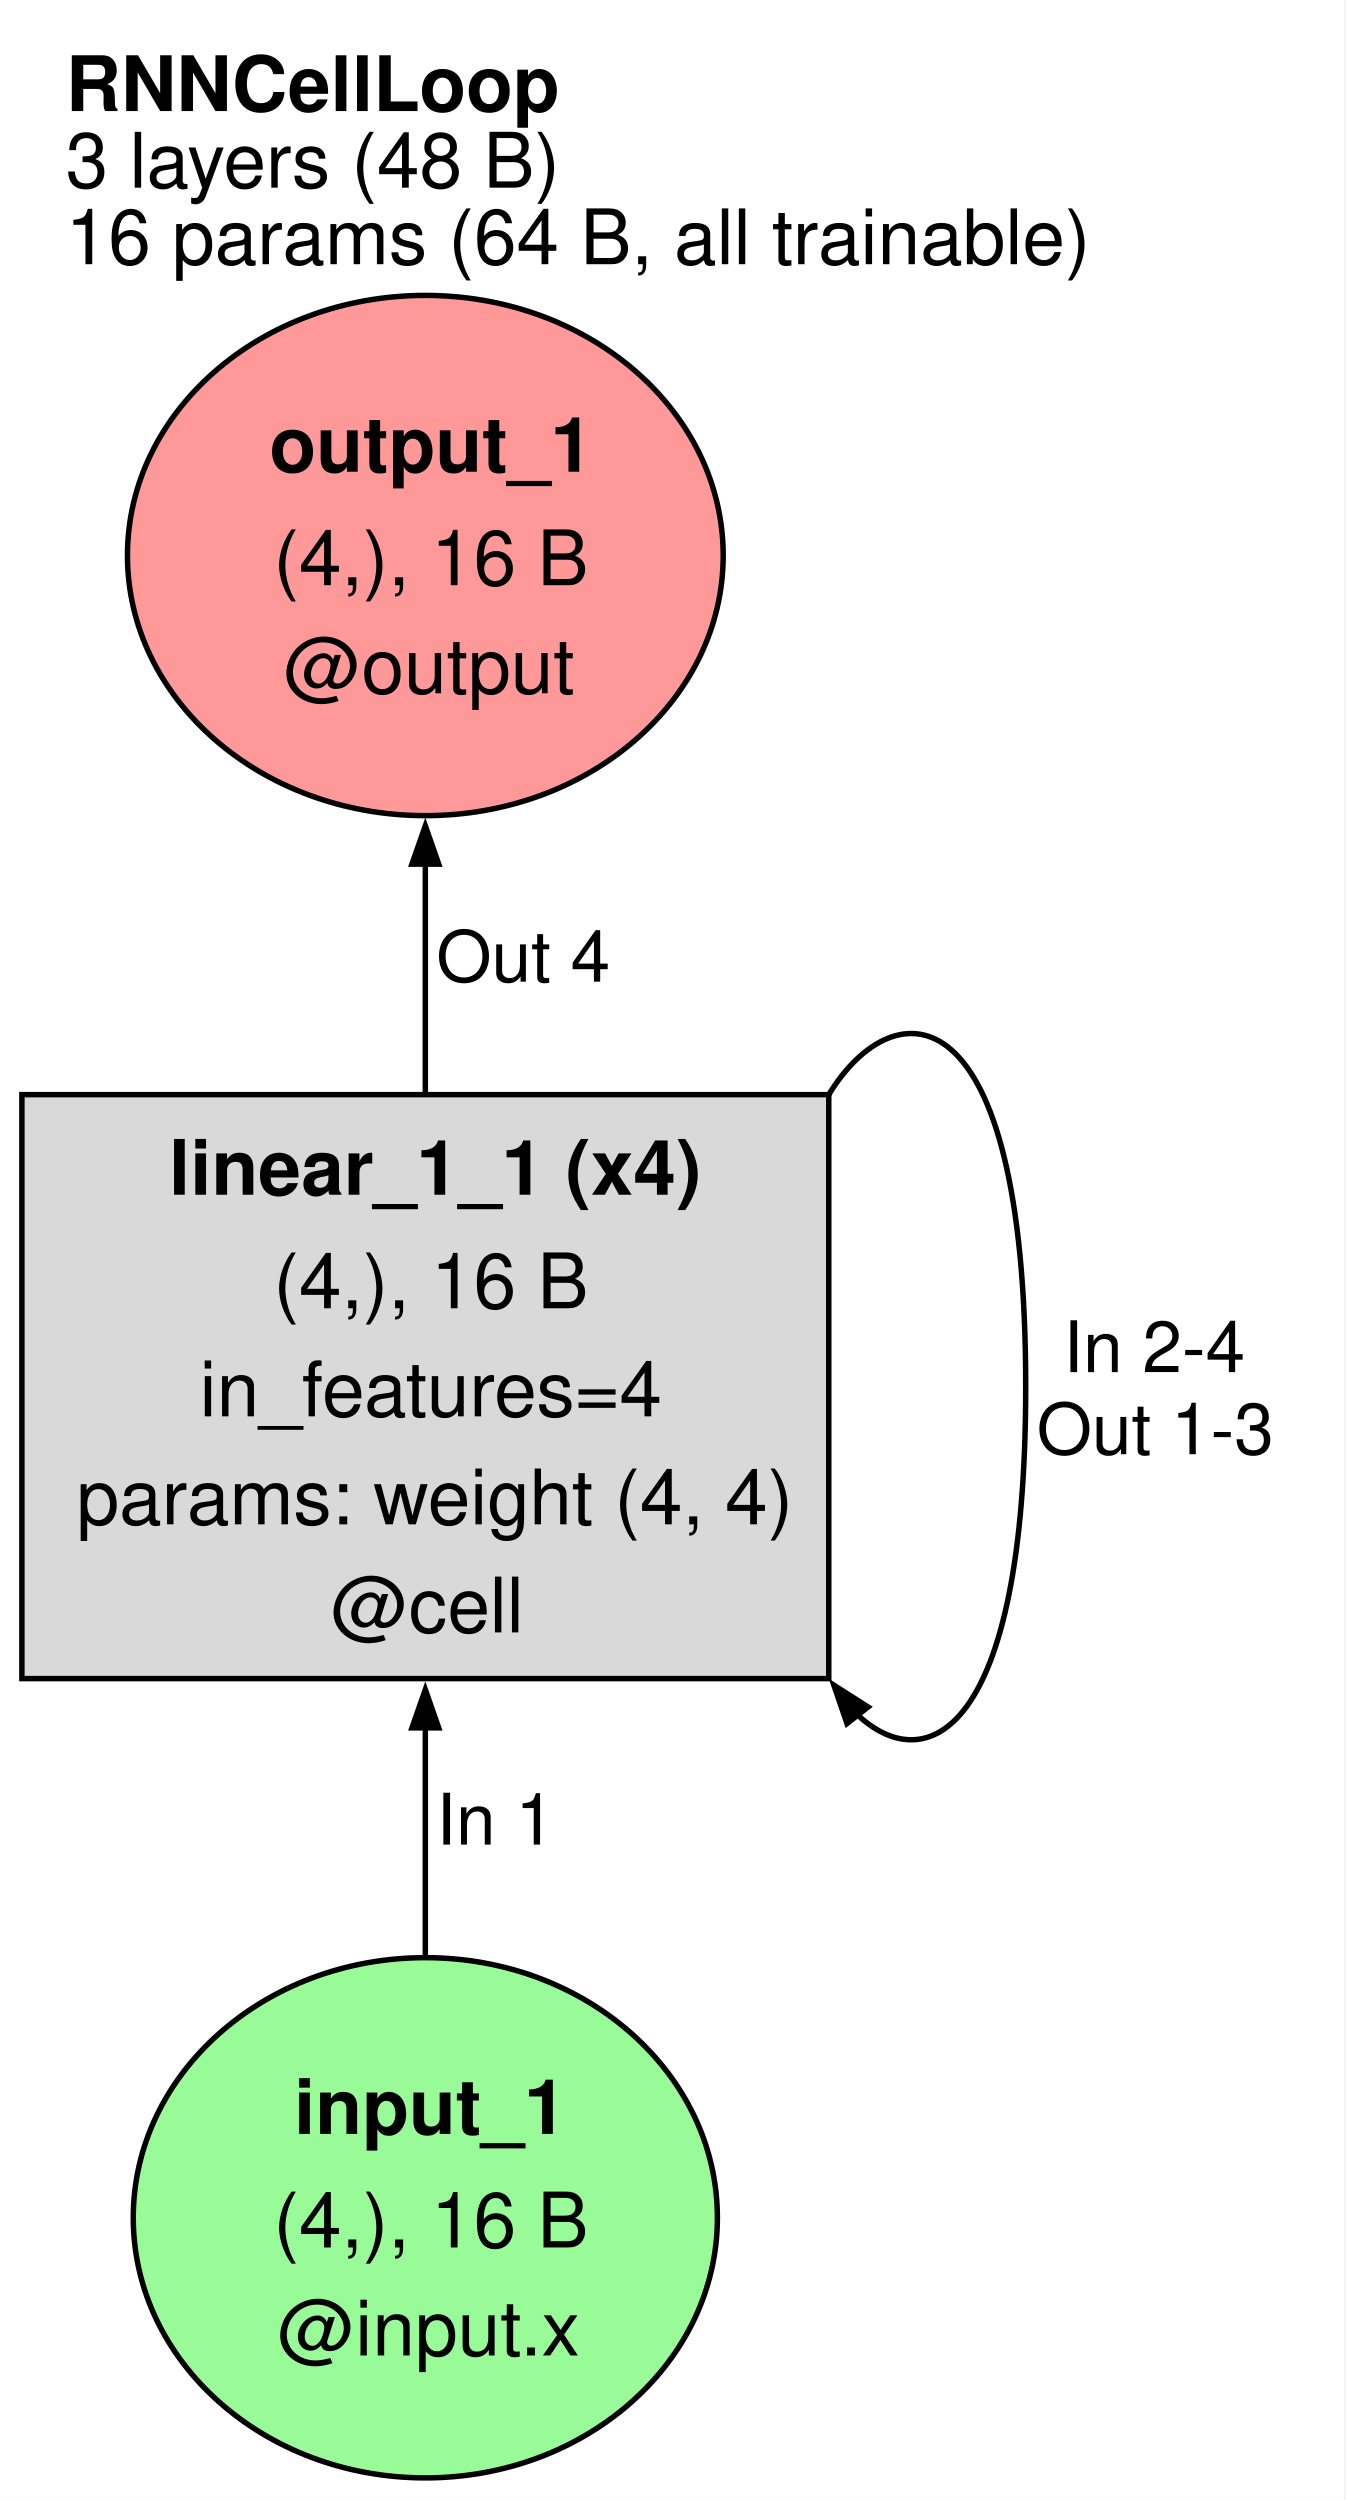
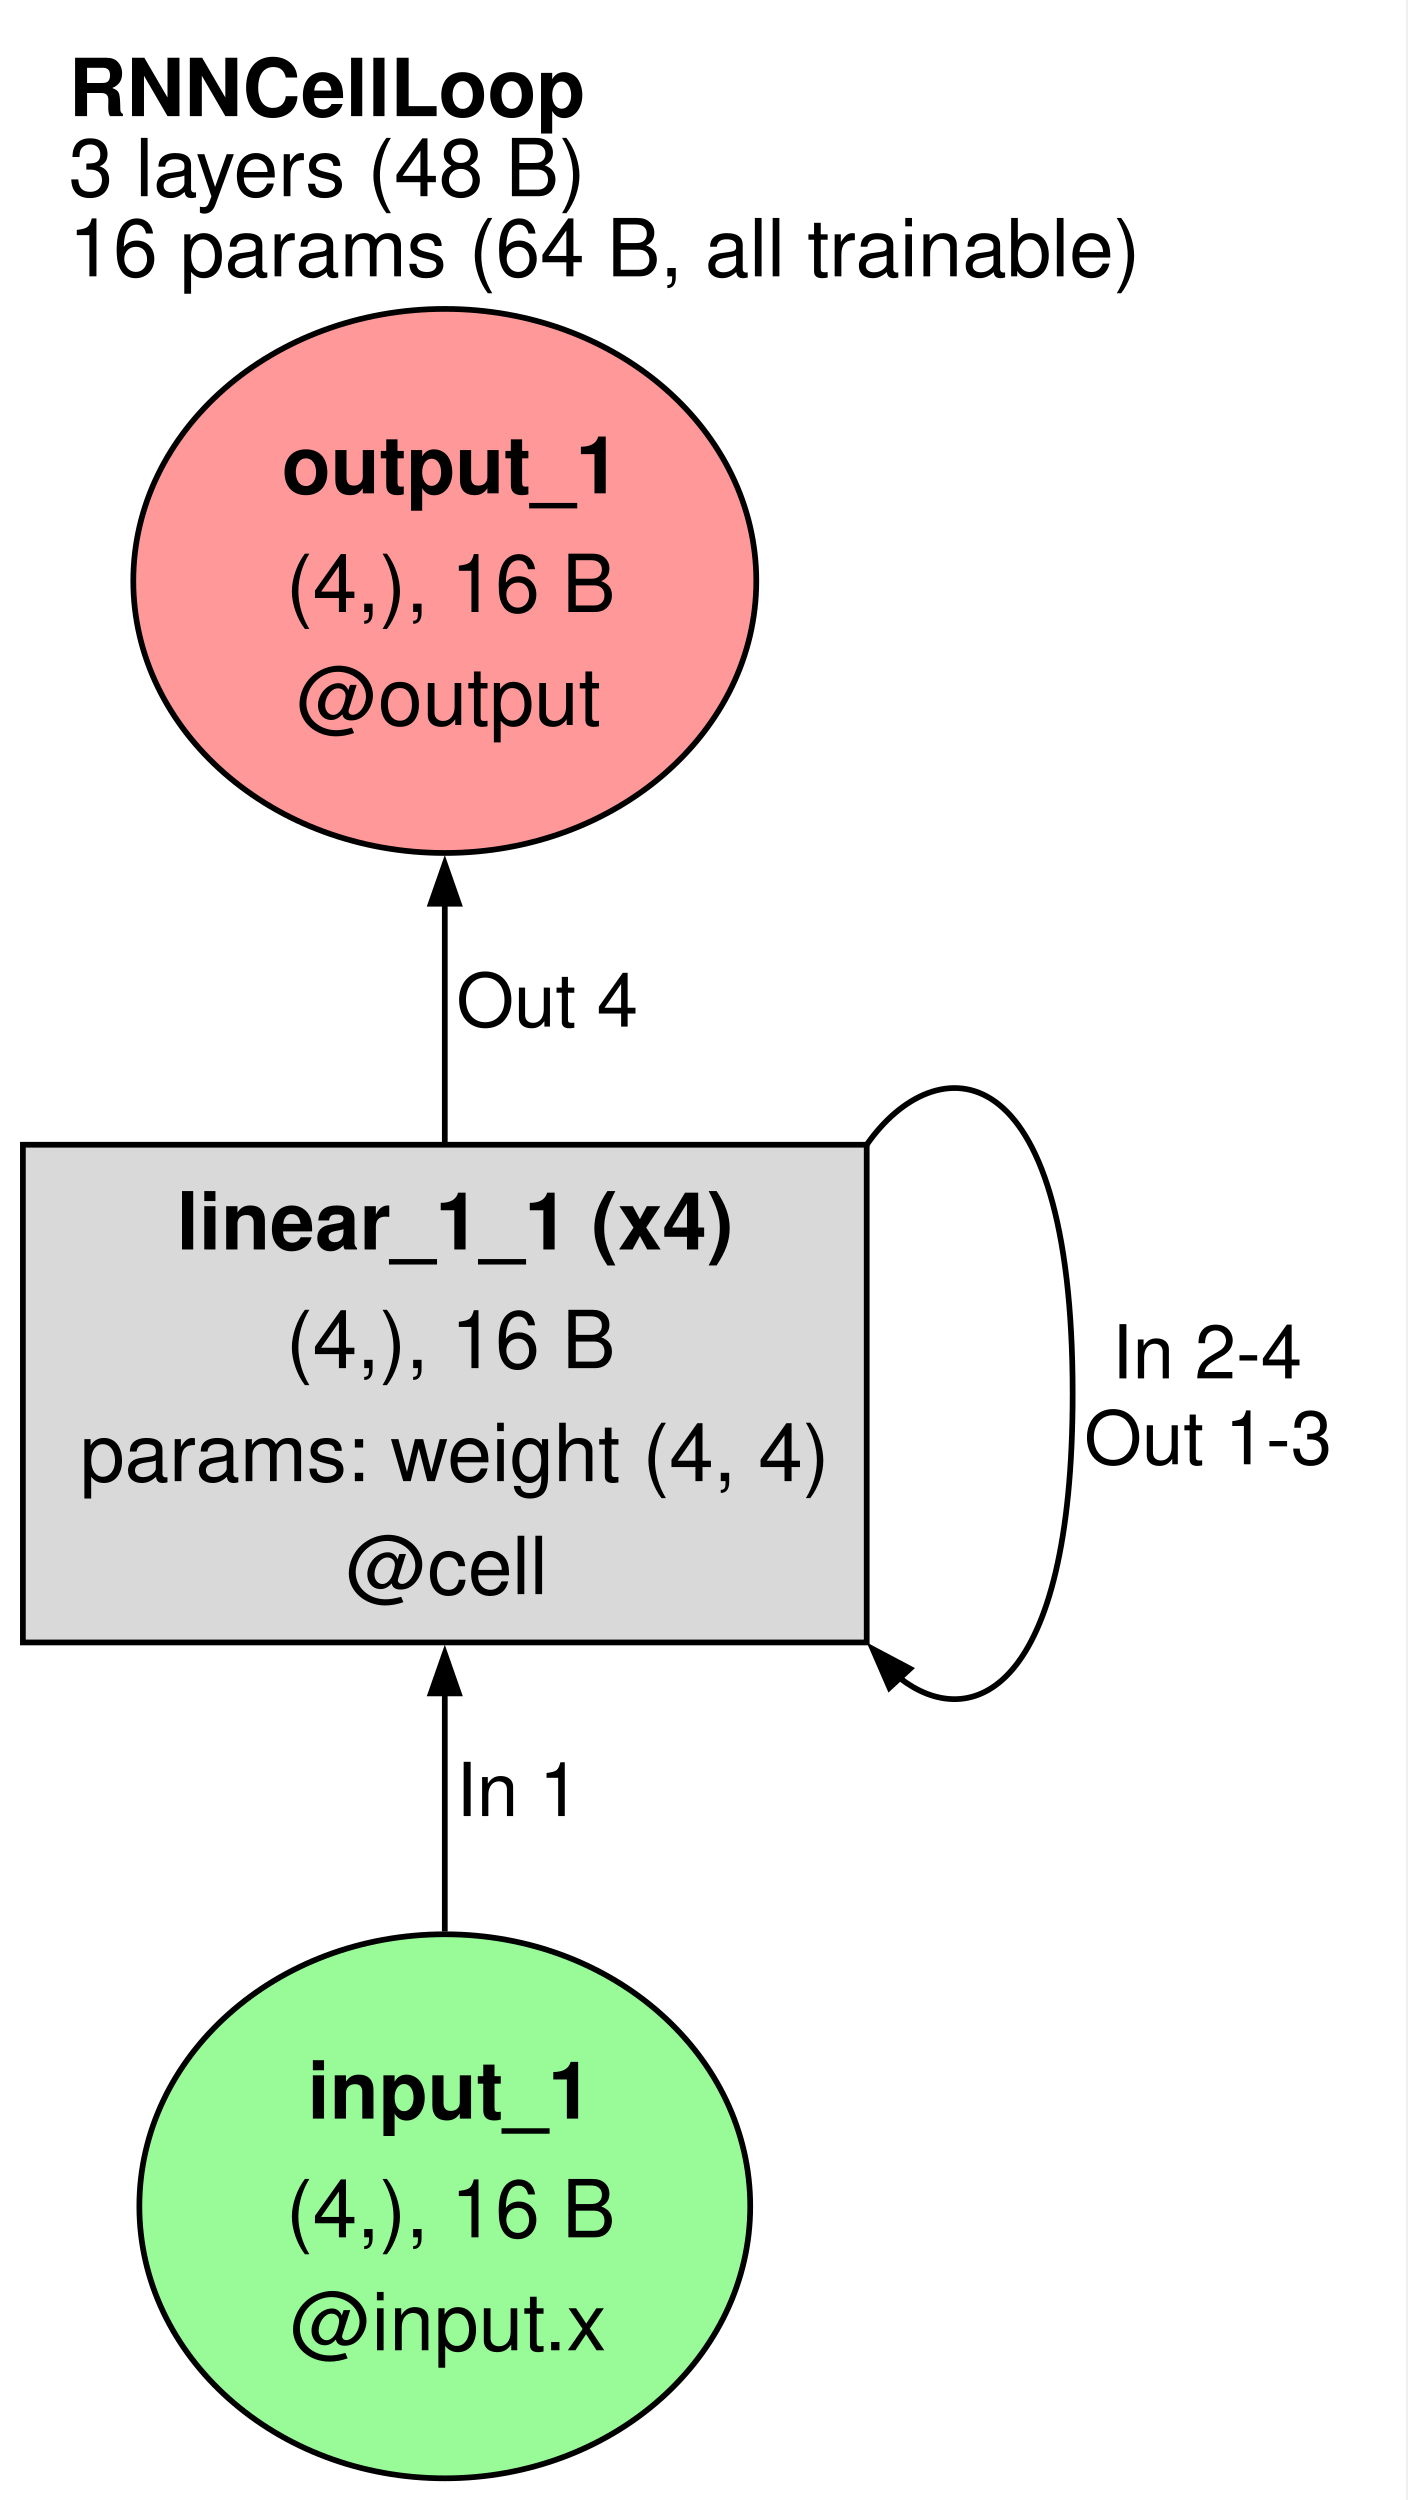
- <svg xmlns="http://www.w3.org/2000/svg" width="246pt" height="457pt" viewBox="0.00 0.00 246.00 457.00">
-   <g id="graph0" class="graph" transform="scale(1 1) rotate(0) translate(4 452.96)">
-     <polygon fill="white" stroke="none" points="-4,4 -4,-452.96 241.75,-452.96 241.75,4 -4,4" />
-     <text xml:space="preserve" text-anchor="start" x="8" y="-432.66" font-family="Helvetica,sans-Serif" font-weight="bold" font-size="14.00">RNNCellLoop</text>
-     <text xml:space="preserve" text-anchor="start" x="8" y="-418.66" font-family="Helvetica,sans-Serif" font-size="14.00">3 layers (48 B)</text>
-     <text xml:space="preserve" text-anchor="start" x="8" y="-404.66" font-family="Helvetica,sans-Serif" font-size="14.00">16 params (64 B, all trainable)</text>
+ <svg xmlns="http://www.w3.org/2000/svg" width="246pt" height="437pt" viewBox="0.00 0.00 246.00 437.00">
+   <g id="graph0" class="graph" transform="scale(1 1) rotate(0) translate(4 433.21)">
+     <polygon fill="white" stroke="none" points="-4,4 -4,-433.21 241.75,-433.21 241.75,4 -4,4" />
+     <text xml:space="preserve" text-anchor="start" x="8" y="-412.91" font-family="Helvetica,sans-Serif" font-weight="bold" font-size="14.00">RNNCellLoop</text>
+     <text xml:space="preserve" text-anchor="start" x="8" y="-398.91" font-family="Helvetica,sans-Serif" font-size="14.00">3 layers (48 B)</text>
+     <text xml:space="preserve" text-anchor="start" x="8" y="-384.91" font-family="Helvetica,sans-Serif" font-size="14.00">16 params (64 B, all trainable)</text>
    <g id="node1" class="node">
      <ellipse fill="#98fb98" stroke="black" cx="73.75" cy="-47.55" rx="53.39" ry="47.55" />
      <text xml:space="preserve" text-anchor="start" x="49.75" y="-62.88" font-family="Helvetica,sans-Serif" font-weight="bold" font-size="14.00">input_1</text>
      <text xml:space="preserve" text-anchor="start" x="46" y="-42.13" font-family="Helvetica,sans-Serif" font-size="14.00">(4,), 16 B</text>
      <text xml:space="preserve" text-anchor="start" x="46.75" y="-22.38" font-family="Helvetica,sans-Serif" font-size="14.00">@input.x</text>
    </g>
    <g id="node2" class="node">
-       <polygon fill="#d9d9d9" stroke="black" points="147.5,-252.86 0,-252.86 0,-146.11 147.5,-146.11 147.5,-252.86" />
-       <text xml:space="preserve" text-anchor="start" x="26.88" y="-234.56" font-family="Helvetica,sans-Serif" font-weight="bold" font-size="14.00">linear_1_1 (x4)</text>
-       <text xml:space="preserve" text-anchor="start" x="46" y="-213.81" font-family="Helvetica,sans-Serif" font-size="14.00">(4,), 16 B</text>
-       <text xml:space="preserve" text-anchor="start" x="32.5" y="-194.06" font-family="Helvetica,sans-Serif" font-size="14.00">in_features=4</text>
+       <polygon fill="#d9d9d9" stroke="black" points="147.5,-233.11 0,-233.11 0,-146.11 147.5,-146.11 147.5,-233.11" />
+       <text xml:space="preserve" text-anchor="start" x="26.88" y="-214.81" font-family="Helvetica,sans-Serif" font-weight="bold" font-size="14.00">linear_1_1 (x4)</text>
+       <text xml:space="preserve" text-anchor="start" x="46" y="-194.06" font-family="Helvetica,sans-Serif" font-size="14.00">(4,), 16 B</text>
      <text xml:space="preserve" text-anchor="start" x="10" y="-174.31" font-family="Helvetica,sans-Serif" font-size="14.00">params: weight (4, 4)</text>
      <text xml:space="preserve" text-anchor="start" x="56.5" y="-154.56" font-family="Helvetica,sans-Serif" font-size="14.00">@cell</text>
    </g>
    <g id="edge1" class="edge">
-       <path fill="none" stroke="black" d="M73.75,-95.58C73.75,-108.86 73.75,-123.51 73.75,-137.48" />
-       <polygon fill="black" stroke="black" points="71.3,-137.1 73.75,-144.1 76.2,-137.1 71.3,-137.1" />
+       <path fill="none" stroke="black" d="M73.75,-95.58C73.75,-109 73.75,-123.7 73.75,-137.36" />
+       <polygon fill="black" stroke="black" points="71.3,-137.2 73.75,-144.2 76.2,-137.2 71.3,-137.2" />
      <text xml:space="preserve" text-anchor="start" x="75.75" y="-115.76" font-family="Helvetica,sans-Serif" font-size="13.00">In 1</text>
    </g>
    <g id="edge2" class="edge">
-       <path fill="none" stroke="black" d="M147.5,-252.86C159.5,-272.57 183.5,-272.57 183.5,-199.48 183.5,-135.52 165.12,-127.53 152.49,-139.74" />
-       <polygon fill="black" stroke="black" points="150.83,-137.89 148.43,-144.91 154.68,-140.92 150.83,-137.89" />
-       <text xml:space="preserve" text-anchor="start" x="190.38" y="-202.13" font-family="Helvetica,sans-Serif" font-size="13.00">In 2-4</text>
-       <text xml:space="preserve" text-anchor="start" x="185.5" y="-187.13" font-family="Helvetica,sans-Serif" font-size="13.00">Out 1-3</text>
+       <path fill="none" stroke="black" d="M147.5,-233.11C159.5,-250.36 183.5,-250.36 183.5,-189.61 183.5,-137.4 165.78,-130.06 153.17,-139.97" />
+       <polygon fill="black" stroke="black" points="151.48,-138.19 148.53,-144.99 155.08,-141.52 151.48,-138.19" />
+       <text xml:space="preserve" text-anchor="start" x="190.38" y="-192.26" font-family="Helvetica,sans-Serif" font-size="13.00">In 2-4</text>
+       <text xml:space="preserve" text-anchor="start" x="185.5" y="-177.26" font-family="Helvetica,sans-Serif" font-size="13.00">Out 1-3</text>
    </g>
    <g id="node3" class="node">
-       <ellipse fill="#ff9999" stroke="black" cx="73.75" cy="-351.41" rx="54.45" ry="47.55" />
-       <text xml:space="preserve" text-anchor="start" x="45.25" y="-366.73" font-family="Helvetica,sans-Serif" font-weight="bold" font-size="14.00">output_1</text>
-       <text xml:space="preserve" text-anchor="start" x="46" y="-345.98" font-family="Helvetica,sans-Serif" font-size="14.00">(4,), 16 B</text>
-       <text xml:space="preserve" text-anchor="start" x="47.88" y="-326.23" font-family="Helvetica,sans-Serif" font-size="14.00">@output</text>
+       <ellipse fill="#ff9999" stroke="black" cx="73.75" cy="-331.66" rx="54.45" ry="47.55" />
+       <text xml:space="preserve" text-anchor="start" x="45.25" y="-346.98" font-family="Helvetica,sans-Serif" font-weight="bold" font-size="14.00">output_1</text>
+       <text xml:space="preserve" text-anchor="start" x="46" y="-326.23" font-family="Helvetica,sans-Serif" font-size="14.00">(4,), 16 B</text>
+       <text xml:space="preserve" text-anchor="start" x="47.88" y="-306.48" font-family="Helvetica,sans-Serif" font-size="14.00">@output</text>
    </g>
    <g id="edge3" class="edge">
-       <path fill="none" stroke="black" d="M73.75,-253.34C73.75,-266.88 73.75,-281.49 73.75,-295.15" />
-       <polygon fill="black" stroke="black" points="71.3,-295 73.75,-302 76.2,-295 71.3,-295" />
-       <text xml:space="preserve" text-anchor="start" x="75.75" y="-273.51" font-family="Helvetica,sans-Serif" font-size="13.00">Out 4</text>
+       <path fill="none" stroke="black" d="M73.75,-233.39C73.75,-246.7 73.75,-261.57 73.75,-275.6" />
+       <polygon fill="black" stroke="black" points="71.3,-275.24 73.75,-282.24 76.2,-275.24 71.3,-275.24" />
+       <text xml:space="preserve" text-anchor="start" x="75.75" y="-253.76" font-family="Helvetica,sans-Serif" font-size="13.00">Out 4</text>
    </g>
  </g>
</svg>
